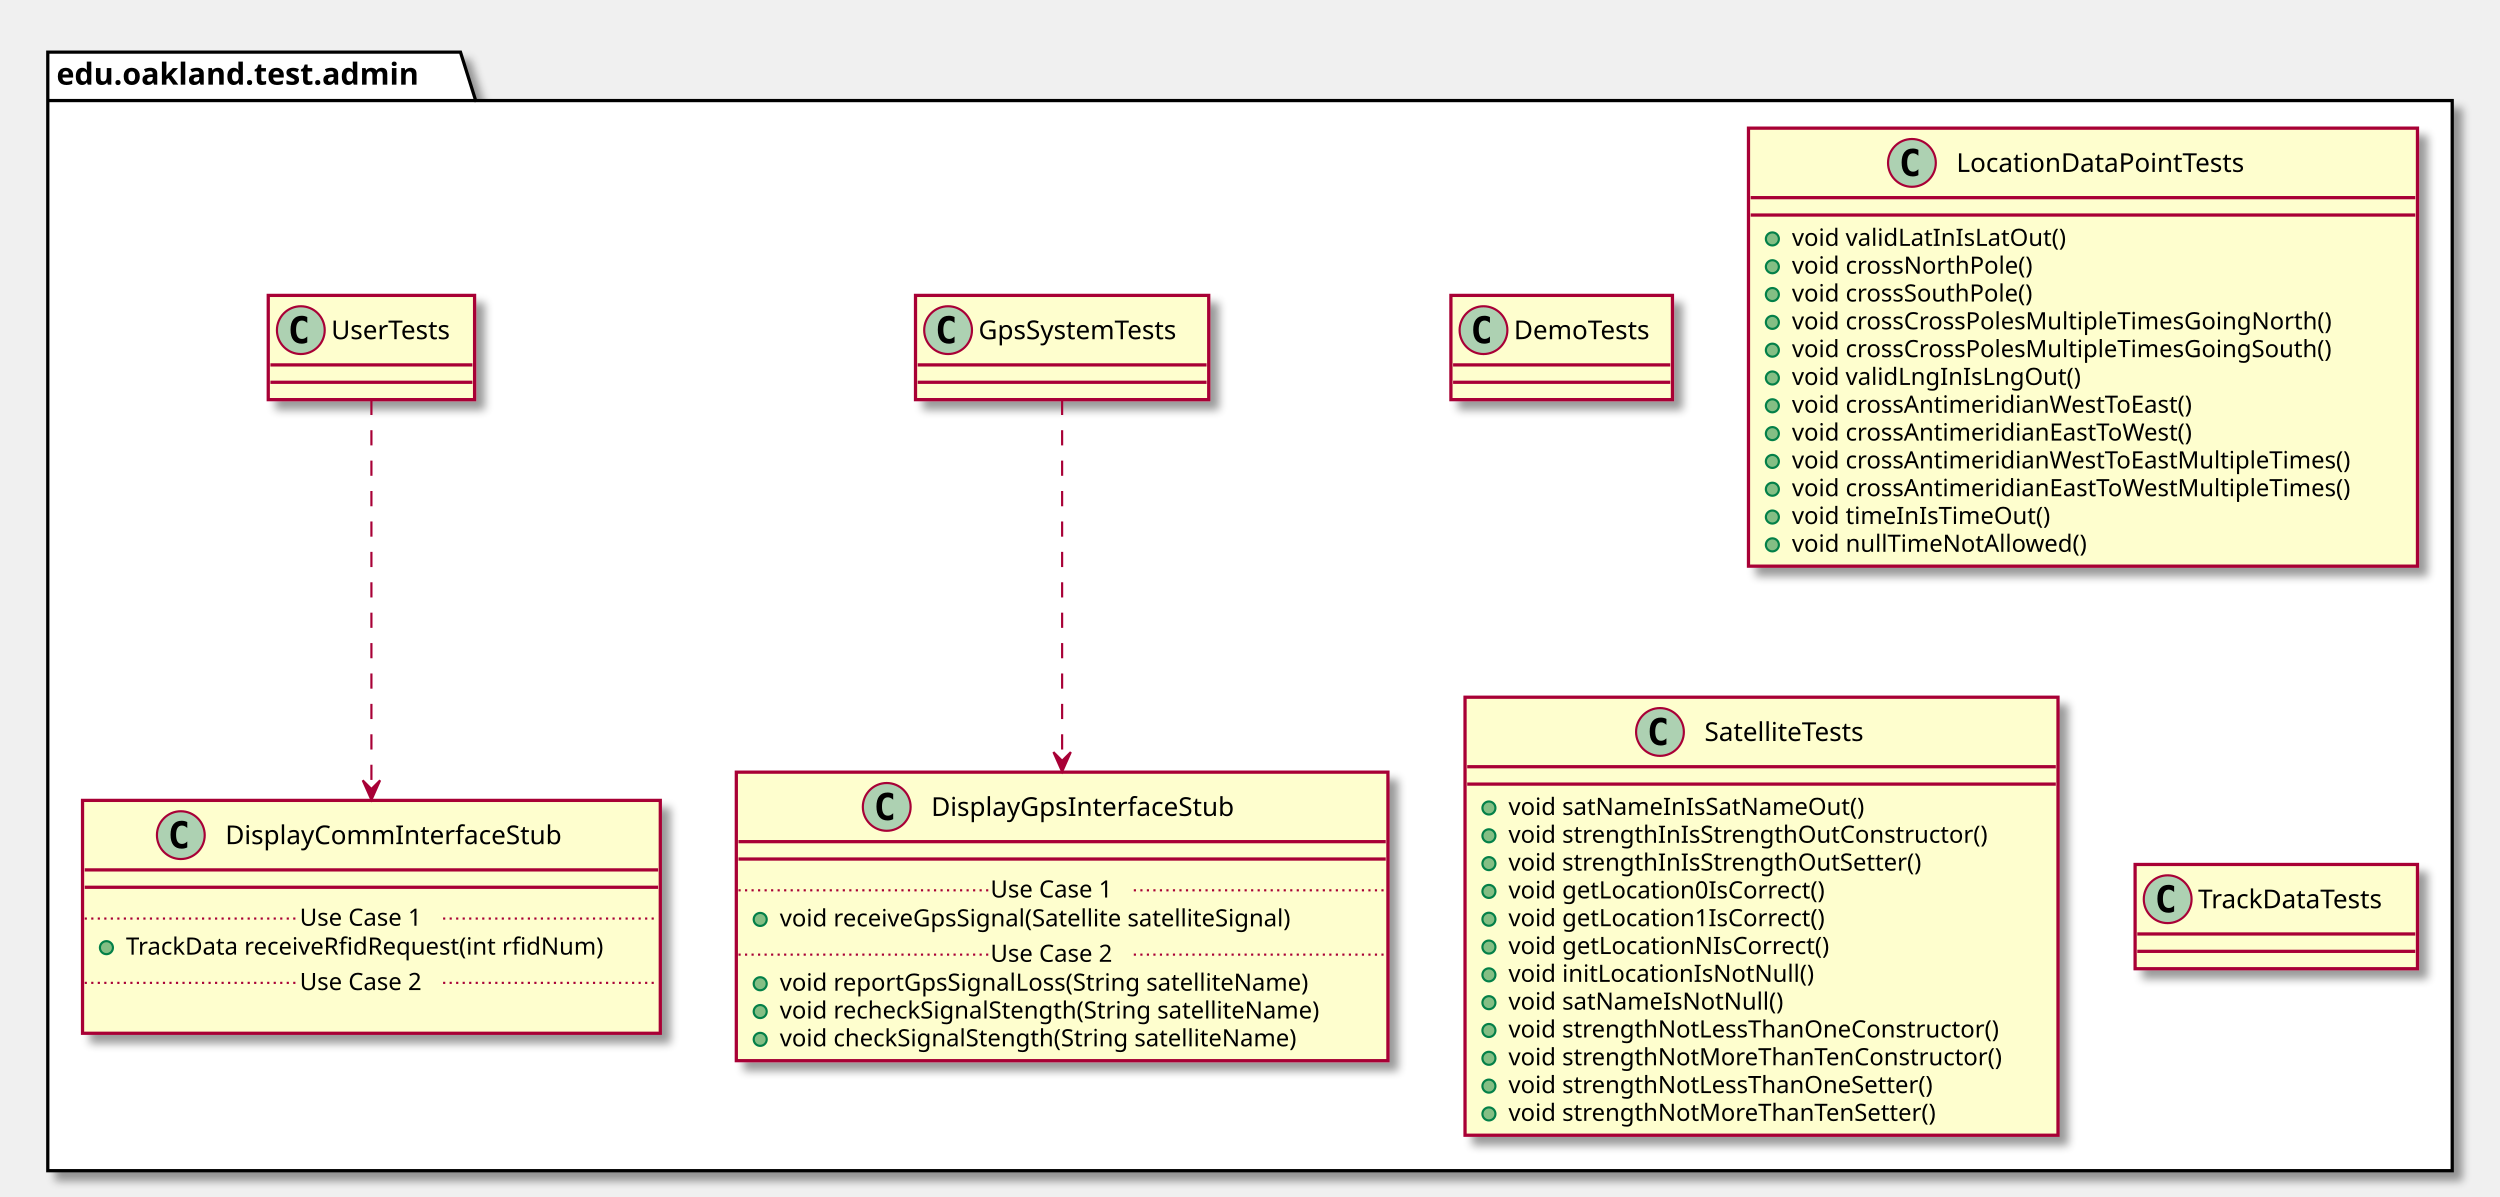
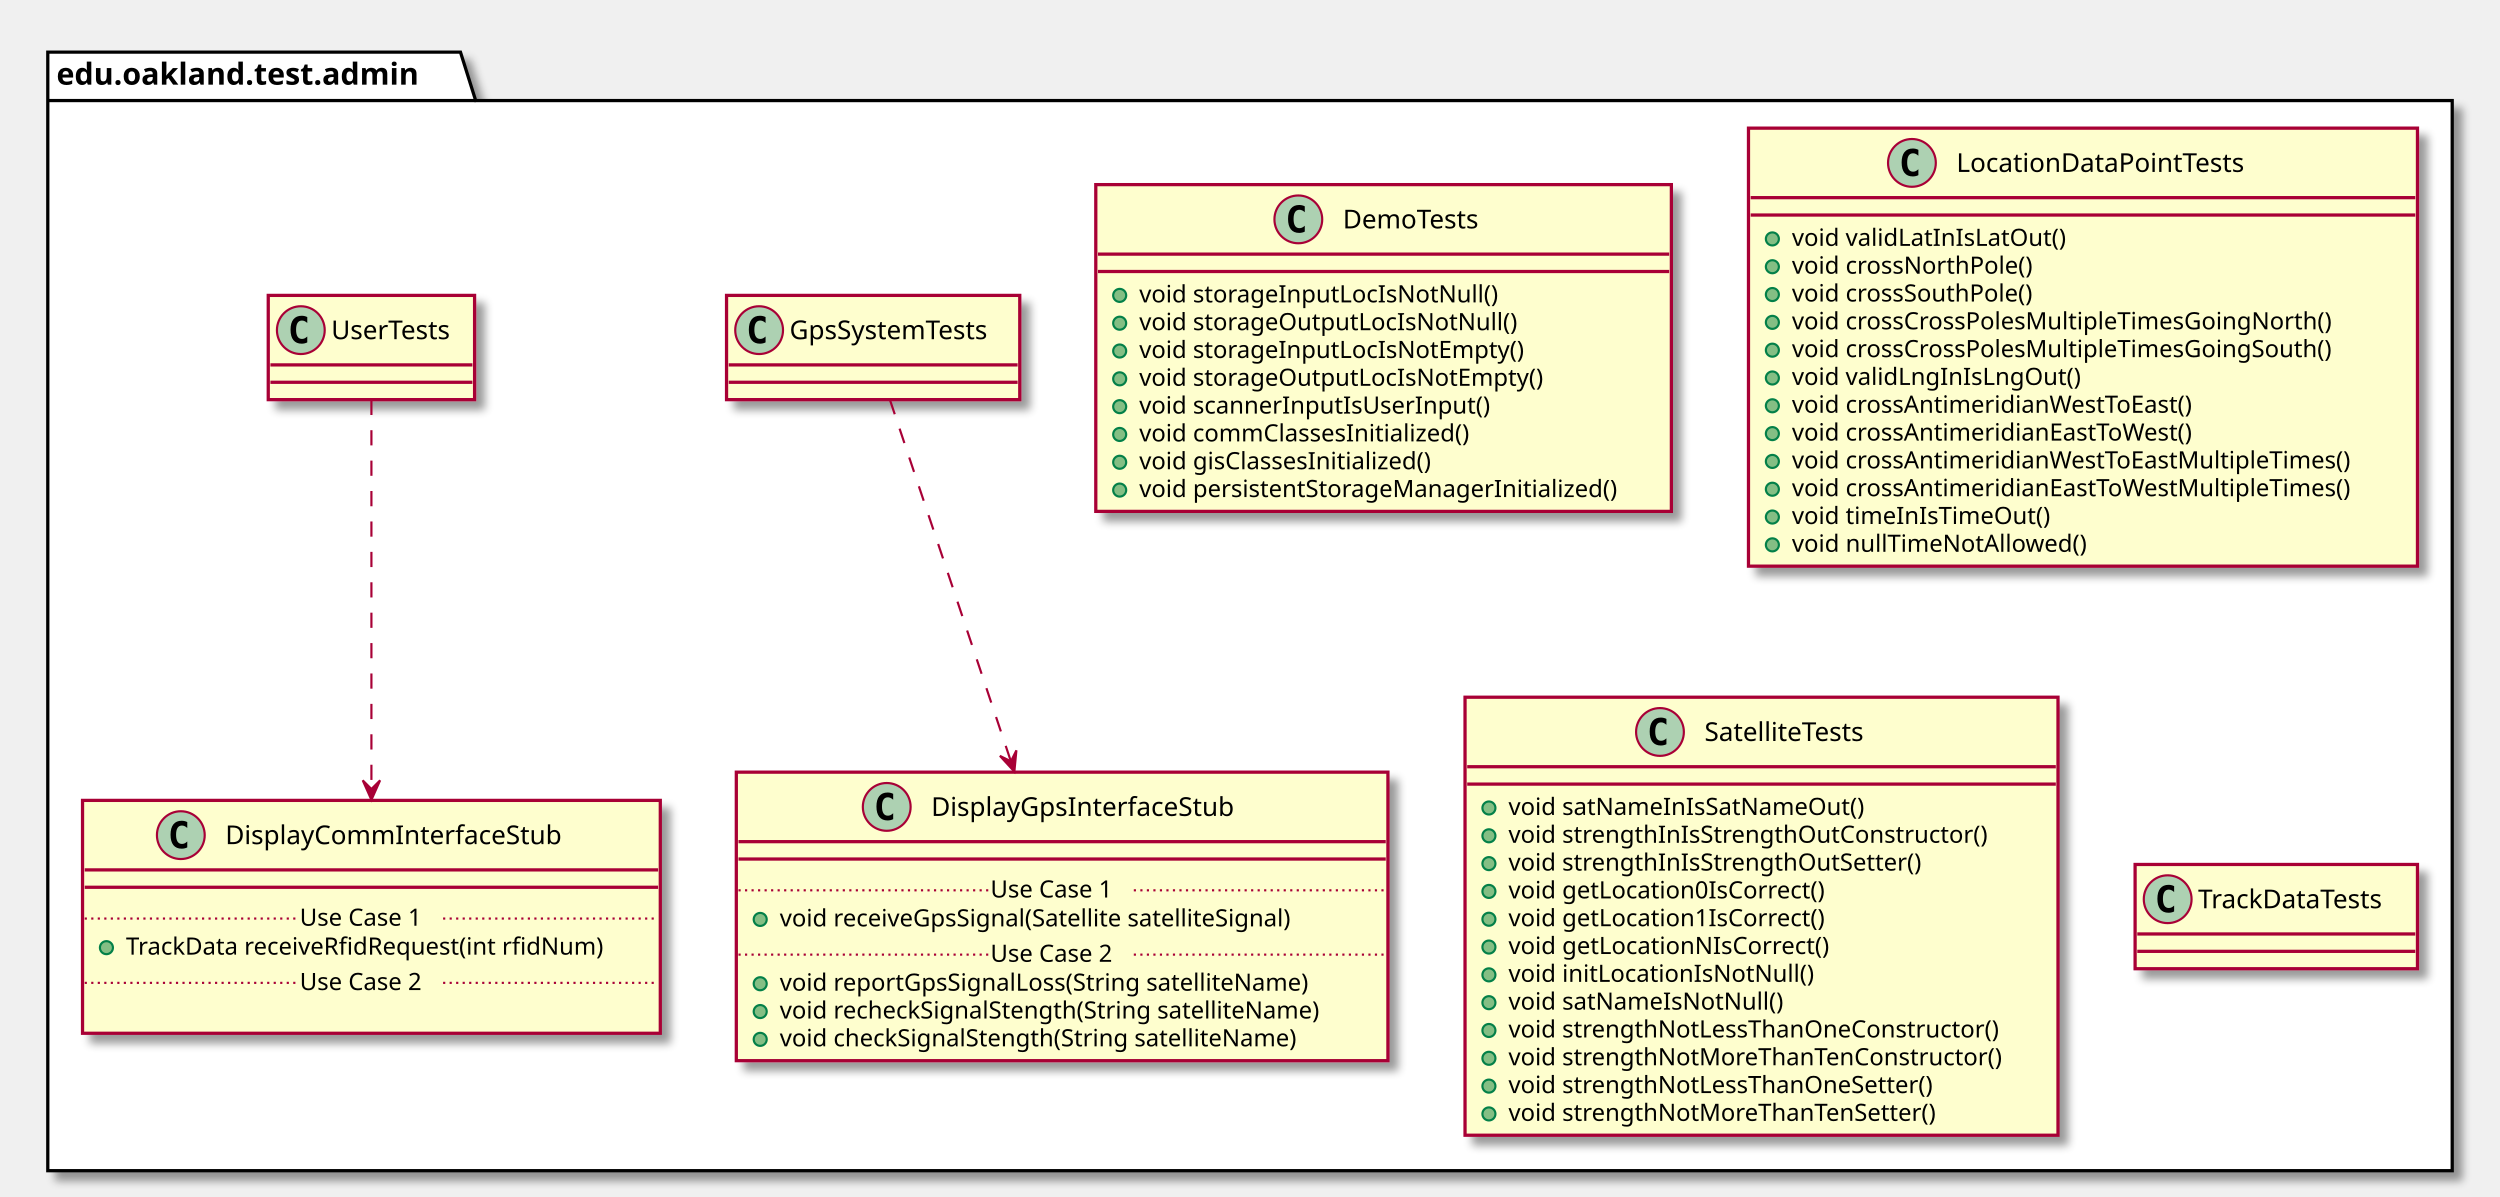
<svg xmlns="http://www.w3.org/2000/svg" contentScriptType="application/ecmascript" contentStyleType="text/css" height="551px" preserveAspectRatio="none" style="width:1151px;height:551px;" version="1.1" viewBox="0 0 1151 551" width="1151px" zoomAndPan="magnify">
  <defs>
-     <filter height="300%" id="f7cdi5uyocl69" width="300%" x="-1" y="-1">
+     <filter height="300%" id="fc34pk4ehwg17" width="300%" x="-1" y="-1">
      <feGaussianBlur result="blurOut" stdDeviation="2.0" />
      <feColorMatrix in="blurOut" result="blurOut2" type="matrix" values="0 0 0 0 0 0 0 0 0 0 0 0 0 0 0 0 0 0 .4 0" />
      <feOffset dx="4.0" dy="4.0" in="blurOut2" result="blurOut3" />
      <feBlend in="SourceGraphic" in2="blurOut3" mode="normal" />
    </filter>
  </defs>
  <g>
-     <polygon fill="#FFFFFF" filter="url(#f7cdi5uyocl69)" points="22,24,212,24,219,46.297,1129,46.297,1129,539,22,539,22,24" style="stroke: #000000; stroke-width: 1.5;" />
+     <polygon fill="#FFFFFF" filter="url(#fc34pk4ehwg17)" points="22,24,212,24,219,46.297,1129,46.297,1129,539,22,539,22,24" style="stroke: #000000; stroke-width: 1.5;" />
    <line style="stroke: #000000; stroke-width: 1.5;" x1="22" x2="219" y1="46.297" y2="46.297" />
    <text fill="#000000" font-family="sans-serif" font-size="14" font-weight="bold" lengthAdjust="spacingAndGlyphs" textLength="184" x="26" y="38.995">edu.oakland.test.admin</text>
-     <rect fill="#FEFECE" filter="url(#f7cdi5uyocl69)" height="48" id="DemoTests" style="stroke: #A80036; stroke-width: 1.5;" width="102" x="668" y="136" />
-     <ellipse cx="683" cy="152" fill="#ADD1B2" rx="11" ry="11" style="stroke: #A80036; stroke-width: 1.0;" />
-     <path d="M685.969,157.641 Q685.391,157.938 684.75,158.078 Q684.109,158.234 683.406,158.234 Q680.906,158.234 679.578,156.594 Q678.266,154.938 678.266,151.812 Q678.266,148.688 679.578,147.031 Q680.906,145.375 683.406,145.375 Q684.109,145.375 684.75,145.531 Q685.406,145.688 685.969,145.984 L685.969,148.703 Q685.344,148.125 684.75,147.859 Q684.156,147.578 683.531,147.578 Q682.188,147.578 681.5,148.656 Q680.812,149.719 680.812,151.812 Q680.812,153.906 681.5,154.984 Q682.188,156.047 683.531,156.047 Q684.156,156.047 684.75,155.781 Q685.344,155.5 685.969,154.922 L685.969,157.641 Z " />
-     <text fill="#000000" font-family="sans-serif" font-size="12" lengthAdjust="spacingAndGlyphs" textLength="70" x="697" y="156.154">DemoTests</text>
-     <line style="stroke: #A80036; stroke-width: 1.5;" x1="669" x2="769" y1="168" y2="168" />
-     <line style="stroke: #A80036; stroke-width: 1.5;" x1="669" x2="769" y1="176" y2="176" />
-     <rect fill="#FEFECE" filter="url(#f7cdi5uyocl69)" height="48" id="GpsSystemTests" style="stroke: #A80036; stroke-width: 1.5;" width="135" x="421.5" y="136" />
-     <ellipse cx="436.5" cy="152" fill="#ADD1B2" rx="11" ry="11" style="stroke: #A80036; stroke-width: 1.0;" />
-     <path d="M439.469,157.641 Q438.891,157.938 438.25,158.078 Q437.609,158.234 436.906,158.234 Q434.406,158.234 433.078,156.594 Q431.766,154.938 431.766,151.812 Q431.766,148.688 433.078,147.031 Q434.406,145.375 436.906,145.375 Q437.609,145.375 438.25,145.531 Q438.906,145.688 439.469,145.984 L439.469,148.703 Q438.844,148.125 438.25,147.859 Q437.656,147.578 437.031,147.578 Q435.688,147.578 435,148.656 Q434.312,149.719 434.312,151.812 Q434.312,153.906 435,154.984 Q435.688,156.047 437.031,156.047 Q437.656,156.047 438.25,155.781 Q438.844,155.5 439.469,154.922 L439.469,157.641 Z " />
-     <text fill="#000000" font-family="sans-serif" font-size="12" lengthAdjust="spacingAndGlyphs" textLength="103" x="450.5" y="156.154">GpsSystemTests</text>
-     <line style="stroke: #A80036; stroke-width: 1.5;" x1="422.5" x2="555.5" y1="168" y2="168" />
-     <line style="stroke: #A80036; stroke-width: 1.5;" x1="422.5" x2="555.5" y1="176" y2="176" />
-     <rect fill="#FEFECE" filter="url(#f7cdi5uyocl69)" height="132.828" id="DisplayGpsInterfaceStub" style="stroke: #A80036; stroke-width: 1.5;" width="300" x="339" y="355.5" />
+     <rect fill="#FEFECE" filter="url(#fc34pk4ehwg17)" height="150.438" id="DemoTests" style="stroke: #A80036; stroke-width: 1.5;" width="265" x="504.5" y="85" />
+     <ellipse cx="597.75" cy="101" fill="#ADD1B2" rx="11" ry="11" style="stroke: #A80036; stroke-width: 1.0;" />
+     <path d="M600.719,106.641 Q600.141,106.938 599.5,107.078 Q598.859,107.234 598.156,107.234 Q595.656,107.234 594.328,105.594 Q593.016,103.938 593.016,100.812 Q593.016,97.688 594.328,96.031 Q595.656,94.375 598.156,94.375 Q598.859,94.375 599.5,94.531 Q600.156,94.688 600.719,94.984 L600.719,97.703 Q600.094,97.125 599.5,96.859 Q598.906,96.578 598.281,96.578 Q596.938,96.578 596.25,97.656 Q595.562,98.719 595.562,100.812 Q595.562,102.906 596.25,103.984 Q596.938,105.047 598.281,105.047 Q598.906,105.047 599.5,104.781 Q600.094,104.5 600.719,103.922 L600.719,106.641 Z " />
+     <text fill="#000000" font-family="sans-serif" font-size="12" lengthAdjust="spacingAndGlyphs" textLength="70" x="618.25" y="105.154">DemoTests</text>
+     <line style="stroke: #A80036; stroke-width: 1.5;" x1="505.5" x2="768.5" y1="117" y2="117" />
+     <line style="stroke: #A80036; stroke-width: 1.5;" x1="505.5" x2="768.5" y1="125" y2="125" />
+     <ellipse cx="515.5" cy="136" fill="#84BE84" rx="3" ry="3" style="stroke: #038048; stroke-width: 1.0;" />
+     <text fill="#000000" font-family="sans-serif" font-size="11" lengthAdjust="spacingAndGlyphs" textLength="176" x="524.5" y="139.21">void storageInputLocIsNotNull()</text>
+     <ellipse cx="515.5" cy="148.805" fill="#84BE84" rx="3" ry="3" style="stroke: #038048; stroke-width: 1.0;" />
+     <text fill="#000000" font-family="sans-serif" font-size="11" lengthAdjust="spacingAndGlyphs" textLength="186" x="524.5" y="152.015">void storageOutputLocIsNotNull()</text>
+     <ellipse cx="515.5" cy="161.609" fill="#84BE84" rx="3" ry="3" style="stroke: #038048; stroke-width: 1.0;" />
+     <text fill="#000000" font-family="sans-serif" font-size="11" lengthAdjust="spacingAndGlyphs" textLength="190" x="524.5" y="164.82">void storageInputLocIsNotEmpty()</text>
+     <ellipse cx="515.5" cy="174.414" fill="#84BE84" rx="3" ry="3" style="stroke: #038048; stroke-width: 1.0;" />
+     <text fill="#000000" font-family="sans-serif" font-size="11" lengthAdjust="spacingAndGlyphs" textLength="200" x="524.5" y="177.625">void storageOutputLocIsNotEmpty()</text>
+     <ellipse cx="515.5" cy="187.219" fill="#84BE84" rx="3" ry="3" style="stroke: #038048; stroke-width: 1.0;" />
+     <text fill="#000000" font-family="sans-serif" font-size="11" lengthAdjust="spacingAndGlyphs" textLength="174" x="524.5" y="190.429">void scannerInputIsUserInput()</text>
+     <ellipse cx="515.5" cy="200.023" fill="#84BE84" rx="3" ry="3" style="stroke: #038048; stroke-width: 1.0;" />
+     <text fill="#000000" font-family="sans-serif" font-size="11" lengthAdjust="spacingAndGlyphs" textLength="168" x="524.5" y="203.234">void commClassesInitialized()</text>
+     <ellipse cx="515.5" cy="212.828" fill="#84BE84" rx="3" ry="3" style="stroke: #038048; stroke-width: 1.0;" />
+     <text fill="#000000" font-family="sans-serif" font-size="11" lengthAdjust="spacingAndGlyphs" textLength="150" x="524.5" y="216.039">void gisClassesInitialized()</text>
+     <ellipse cx="515.5" cy="225.633" fill="#84BE84" rx="3" ry="3" style="stroke: #038048; stroke-width: 1.0;" />
+     <text fill="#000000" font-family="sans-serif" font-size="11" lengthAdjust="spacingAndGlyphs" textLength="239" x="524.5" y="228.843">void persistentStorageManagerInitialized()</text>
+     <rect fill="#FEFECE" filter="url(#fc34pk4ehwg17)" height="48" id="GpsSystemTests" style="stroke: #A80036; stroke-width: 1.5;" width="135" x="334.5" y="136" />
+     <ellipse cx="349.5" cy="152" fill="#ADD1B2" rx="11" ry="11" style="stroke: #A80036; stroke-width: 1.0;" />
+     <path d="M352.469,157.641 Q351.891,157.938 351.25,158.078 Q350.609,158.234 349.906,158.234 Q347.406,158.234 346.078,156.594 Q344.766,154.938 344.766,151.812 Q344.766,148.688 346.078,147.031 Q347.406,145.375 349.906,145.375 Q350.609,145.375 351.25,145.531 Q351.906,145.688 352.469,145.984 L352.469,148.703 Q351.844,148.125 351.25,147.859 Q350.656,147.578 350.031,147.578 Q348.688,147.578 348,148.656 Q347.312,149.719 347.312,151.812 Q347.312,153.906 348,154.984 Q348.688,156.047 350.031,156.047 Q350.656,156.047 351.25,155.781 Q351.844,155.5 352.469,154.922 L352.469,157.641 Z " />
+     <text fill="#000000" font-family="sans-serif" font-size="12" lengthAdjust="spacingAndGlyphs" textLength="103" x="363.5" y="156.154">GpsSystemTests</text>
+     <line style="stroke: #A80036; stroke-width: 1.5;" x1="335.5" x2="468.5" y1="168" y2="168" />
+     <line style="stroke: #A80036; stroke-width: 1.5;" x1="335.5" x2="468.5" y1="176" y2="176" />
+     <rect fill="#FEFECE" filter="url(#fc34pk4ehwg17)" height="132.828" id="DisplayGpsInterfaceStub" style="stroke: #A80036; stroke-width: 1.5;" width="300" x="339" y="355.5" />
    <ellipse cx="408.25" cy="371.5" fill="#ADD1B2" rx="11" ry="11" style="stroke: #A80036; stroke-width: 1.0;" />
    <path d="M411.219,377.141 Q410.641,377.438 410,377.578 Q409.359,377.734 408.656,377.734 Q406.156,377.734 404.828,376.094 Q403.516,374.438 403.516,371.312 Q403.516,368.188 404.828,366.531 Q406.156,364.875 408.656,364.875 Q409.359,364.875 410,365.031 Q410.656,365.188 411.219,365.484 L411.219,368.203 Q410.594,367.625 410,367.359 Q409.406,367.078 408.781,367.078 Q407.438,367.078 406.75,368.156 Q406.062,369.219 406.062,371.312 Q406.062,373.406 406.75,374.484 Q407.438,375.547 408.781,375.547 Q409.406,375.547 410,375.281 Q410.594,375 411.219,374.422 L411.219,377.141 Z " />
    <text fill="#000000" font-family="sans-serif" font-size="12" lengthAdjust="spacingAndGlyphs" textLength="153" x="428.75" y="375.654">DisplayGpsInterfaceStub</text>
    <line style="stroke: #A80036; stroke-width: 1.5;" x1="340" x2="638" y1="387.5" y2="387.5" />
    <line style="stroke: #A80036; stroke-width: 1.5;" x1="340" x2="638" y1="395.5" y2="395.5" />
    <ellipse cx="350" cy="423.305" fill="#84BE84" rx="3" ry="3" style="stroke: #038048; stroke-width: 1.0;" />
    <text fill="#000000" font-family="sans-serif" font-size="11" lengthAdjust="spacingAndGlyphs" textLength="264" x="359" y="426.515">void receiveGpsSignal(Satellite satelliteSignal)</text>
    <line style="stroke: #A80036; stroke-width: 1.0; stroke-dasharray: 1.0,2.0;" x1="340" x2="456" y1="409.902" y2="409.902" />
    <text fill="#000000" font-family="sans-serif" font-size="11" lengthAdjust="spacingAndGlyphs" textLength="66" x="456" y="413.21">Use Case 1</text>
    <line style="stroke: #A80036; stroke-width: 1.0; stroke-dasharray: 1.0,2.0;" x1="522" x2="638" y1="409.902" y2="409.902" />
    <ellipse cx="350" cy="452.914" fill="#84BE84" rx="3" ry="3" style="stroke: #038048; stroke-width: 1.0;" />
    <text fill="#000000" font-family="sans-serif" font-size="11" lengthAdjust="spacingAndGlyphs" textLength="271" x="359" y="456.125">void reportGpsSignalLoss(String satelliteName)</text>
    <ellipse cx="350" cy="465.719" fill="#84BE84" rx="3" ry="3" style="stroke: #038048; stroke-width: 1.0;" />
    <text fill="#000000" font-family="sans-serif" font-size="11" lengthAdjust="spacingAndGlyphs" textLength="274" x="359" y="468.929">void recheckSignalStength(String satelliteName)</text>
    <ellipse cx="350" cy="478.523" fill="#84BE84" rx="3" ry="3" style="stroke: #038048; stroke-width: 1.0;" />
    <text fill="#000000" font-family="sans-serif" font-size="11" lengthAdjust="spacingAndGlyphs" textLength="262" x="359" y="481.734">void checkSignalStength(String satelliteName)</text>
    <line style="stroke: #A80036; stroke-width: 1.0; stroke-dasharray: 1.0,2.0;" x1="340" x2="456" y1="439.512" y2="439.512" />
    <text fill="#000000" font-family="sans-serif" font-size="11" lengthAdjust="spacingAndGlyphs" textLength="66" x="456" y="442.82">Use Case 2</text>
    <line style="stroke: #A80036; stroke-width: 1.0; stroke-dasharray: 1.0,2.0;" x1="522" x2="638" y1="439.512" y2="439.512" />
-     <rect fill="#FEFECE" filter="url(#f7cdi5uyocl69)" height="48" id="UserTests" style="stroke: #A80036; stroke-width: 1.5;" width="95" x="123.5" y="136" />
+     <rect fill="#FEFECE" filter="url(#fc34pk4ehwg17)" height="48" id="UserTests" style="stroke: #A80036; stroke-width: 1.5;" width="95" x="123.5" y="136" />
    <ellipse cx="138.5" cy="152" fill="#ADD1B2" rx="11" ry="11" style="stroke: #A80036; stroke-width: 1.0;" />
    <path d="M141.469,157.641 Q140.891,157.938 140.25,158.078 Q139.609,158.234 138.906,158.234 Q136.406,158.234 135.078,156.594 Q133.766,154.938 133.766,151.812 Q133.766,148.688 135.078,147.031 Q136.406,145.375 138.906,145.375 Q139.609,145.375 140.25,145.531 Q140.906,145.688 141.469,145.984 L141.469,148.703 Q140.844,148.125 140.25,147.859 Q139.656,147.578 139.031,147.578 Q137.688,147.578 137,148.656 Q136.312,149.719 136.312,151.812 Q136.312,153.906 137,154.984 Q137.688,156.047 139.031,156.047 Q139.656,156.047 140.25,155.781 Q140.844,155.5 141.469,154.922 L141.469,157.641 Z " />
    <text fill="#000000" font-family="sans-serif" font-size="12" lengthAdjust="spacingAndGlyphs" textLength="63" x="152.5" y="156.154">UserTests</text>
    <line style="stroke: #A80036; stroke-width: 1.5;" x1="124.5" x2="217.5" y1="168" y2="168" />
    <line style="stroke: #A80036; stroke-width: 1.5;" x1="124.5" x2="217.5" y1="176" y2="176" />
-     <rect fill="#FEFECE" filter="url(#f7cdi5uyocl69)" height="107.219" id="DisplayCommInterfaceStub" style="stroke: #A80036; stroke-width: 1.5;" width="266" x="38" y="368.5" />
+     <rect fill="#FEFECE" filter="url(#fc34pk4ehwg17)" height="107.219" id="DisplayCommInterfaceStub" style="stroke: #A80036; stroke-width: 1.5;" width="266" x="38" y="368.5" />
    <ellipse cx="83.25" cy="384.5" fill="#ADD1B2" rx="11" ry="11" style="stroke: #A80036; stroke-width: 1.0;" />
    <path d="M86.219,390.141 Q85.641,390.438 85,390.578 Q84.359,390.734 83.656,390.734 Q81.156,390.734 79.828,389.094 Q78.516,387.438 78.516,384.312 Q78.516,381.188 79.828,379.531 Q81.156,377.875 83.656,377.875 Q84.359,377.875 85,378.031 Q85.656,378.188 86.219,378.484 L86.219,381.203 Q85.594,380.625 85,380.359 Q84.406,380.078 83.781,380.078 Q82.438,380.078 81.75,381.156 Q81.062,382.219 81.062,384.312 Q81.062,386.406 81.75,387.484 Q82.438,388.547 83.781,388.547 Q84.406,388.547 85,388.281 Q85.594,388 86.219,387.422 L86.219,390.141 Z " />
    <text fill="#000000" font-family="sans-serif" font-size="12" lengthAdjust="spacingAndGlyphs" textLength="167" x="103.75" y="388.654">DisplayCommInterfaceStub</text>
    <line style="stroke: #A80036; stroke-width: 1.5;" x1="39" x2="303" y1="400.5" y2="400.5" />
    <line style="stroke: #A80036; stroke-width: 1.5;" x1="39" x2="303" y1="408.5" y2="408.5" />
    <ellipse cx="49" cy="436.305" fill="#84BE84" rx="3" ry="3" style="stroke: #038048; stroke-width: 1.0;" />
    <text fill="#000000" font-family="sans-serif" font-size="11" lengthAdjust="spacingAndGlyphs" textLength="240" x="58" y="439.515">TrackData receiveRfidRequest(int rfidNum)</text>
    <line style="stroke: #A80036; stroke-width: 1.0; stroke-dasharray: 1.0,2.0;" x1="39" x2="138" y1="422.902" y2="422.902" />
    <text fill="#000000" font-family="sans-serif" font-size="11" lengthAdjust="spacingAndGlyphs" textLength="66" x="138" y="426.21">Use Case 1</text>
    <line style="stroke: #A80036; stroke-width: 1.0; stroke-dasharray: 1.0,2.0;" x1="204" x2="303" y1="422.902" y2="422.902" />
    <text fill="#000000" font-family="sans-serif" font-size="11" lengthAdjust="spacingAndGlyphs" textLength="0" x="48" y="469.125" />
    <line style="stroke: #A80036; stroke-width: 1.0; stroke-dasharray: 1.0,2.0;" x1="39" x2="138" y1="452.512" y2="452.512" />
    <text fill="#000000" font-family="sans-serif" font-size="11" lengthAdjust="spacingAndGlyphs" textLength="66" x="138" y="455.82">Use Case 2</text>
    <line style="stroke: #A80036; stroke-width: 1.0; stroke-dasharray: 1.0,2.0;" x1="204" x2="303" y1="452.512" y2="452.512" />
-     <rect fill="#FEFECE" filter="url(#f7cdi5uyocl69)" height="201.656" id="LocationDataPointTests" style="stroke: #A80036; stroke-width: 1.5;" width="308" x="805" y="59" />
+     <rect fill="#FEFECE" filter="url(#fc34pk4ehwg17)" height="201.656" id="LocationDataPointTests" style="stroke: #A80036; stroke-width: 1.5;" width="308" x="805" y="59" />
    <ellipse cx="880.25" cy="75" fill="#ADD1B2" rx="11" ry="11" style="stroke: #A80036; stroke-width: 1.0;" />
    <path d="M883.219,80.641 Q882.641,80.938 882,81.078 Q881.359,81.234 880.656,81.234 Q878.156,81.234 876.828,79.594 Q875.516,77.938 875.516,74.812 Q875.516,71.688 876.828,70.031 Q878.156,68.375 880.656,68.375 Q881.359,68.375 882,68.531 Q882.656,68.688 883.219,68.984 L883.219,71.703 Q882.594,71.125 882,70.859 Q881.406,70.578 880.781,70.578 Q879.438,70.578 878.75,71.656 Q878.062,72.719 878.062,74.812 Q878.062,76.906 878.75,77.984 Q879.438,79.047 880.781,79.047 Q881.406,79.047 882,78.781 Q882.594,78.5 883.219,77.922 L883.219,80.641 Z " />
    <text fill="#000000" font-family="sans-serif" font-size="12" lengthAdjust="spacingAndGlyphs" textLength="149" x="900.75" y="79.154">LocationDataPointTests</text>
    <line style="stroke: #A80036; stroke-width: 1.5;" x1="806" x2="1112" y1="91" y2="91" />
    <line style="stroke: #A80036; stroke-width: 1.5;" x1="806" x2="1112" y1="99" y2="99" />
    <ellipse cx="816" cy="110" fill="#84BE84" rx="3" ry="3" style="stroke: #038048; stroke-width: 1.0;" />
    <text fill="#000000" font-family="sans-serif" font-size="11" lengthAdjust="spacingAndGlyphs" textLength="135" x="825" y="113.21">void validLatInIsLatOut()</text>
    <ellipse cx="816" cy="122.805" fill="#84BE84" rx="3" ry="3" style="stroke: #038048; stroke-width: 1.0;" />
    <text fill="#000000" font-family="sans-serif" font-size="11" lengthAdjust="spacingAndGlyphs" textLength="122" x="825" y="126.015">void crossNorthPole()</text>
    <ellipse cx="816" cy="135.609" fill="#84BE84" rx="3" ry="3" style="stroke: #038048; stroke-width: 1.0;" />
    <text fill="#000000" font-family="sans-serif" font-size="11" lengthAdjust="spacingAndGlyphs" textLength="124" x="825" y="138.82">void crossSouthPole()</text>
    <ellipse cx="816" cy="148.414" fill="#84BE84" rx="3" ry="3" style="stroke: #038048; stroke-width: 1.0;" />
    <text fill="#000000" font-family="sans-serif" font-size="11" lengthAdjust="spacingAndGlyphs" textLength="274" x="825" y="151.625">void crossCrossPolesMultipleTimesGoingNorth()</text>
    <ellipse cx="816" cy="161.219" fill="#84BE84" rx="3" ry="3" style="stroke: #038048; stroke-width: 1.0;" />
    <text fill="#000000" font-family="sans-serif" font-size="11" lengthAdjust="spacingAndGlyphs" textLength="276" x="825" y="164.429">void crossCrossPolesMultipleTimesGoingSouth()</text>
    <ellipse cx="816" cy="174.023" fill="#84BE84" rx="3" ry="3" style="stroke: #038048; stroke-width: 1.0;" />
    <text fill="#000000" font-family="sans-serif" font-size="11" lengthAdjust="spacingAndGlyphs" textLength="141" x="825" y="177.234">void validLngInIsLngOut()</text>
    <ellipse cx="816" cy="186.828" fill="#84BE84" rx="3" ry="3" style="stroke: #038048; stroke-width: 1.0;" />
    <text fill="#000000" font-family="sans-serif" font-size="11" lengthAdjust="spacingAndGlyphs" textLength="204" x="825" y="190.039">void crossAntimeridianWestToEast()</text>
    <ellipse cx="816" cy="199.633" fill="#84BE84" rx="3" ry="3" style="stroke: #038048; stroke-width: 1.0;" />
    <text fill="#000000" font-family="sans-serif" font-size="11" lengthAdjust="spacingAndGlyphs" textLength="204" x="825" y="202.843">void crossAntimeridianEastToWest()</text>
    <ellipse cx="816" cy="212.438" fill="#84BE84" rx="3" ry="3" style="stroke: #038048; stroke-width: 1.0;" />
    <text fill="#000000" font-family="sans-serif" font-size="11" lengthAdjust="spacingAndGlyphs" textLength="282" x="825" y="215.648">void crossAntimeridianWestToEastMultipleTimes()</text>
    <ellipse cx="816" cy="225.242" fill="#84BE84" rx="3" ry="3" style="stroke: #038048; stroke-width: 1.0;" />
    <text fill="#000000" font-family="sans-serif" font-size="11" lengthAdjust="spacingAndGlyphs" textLength="282" x="825" y="228.453">void crossAntimeridianEastToWestMultipleTimes()</text>
    <ellipse cx="816" cy="238.047" fill="#84BE84" rx="3" ry="3" style="stroke: #038048; stroke-width: 1.0;" />
    <text fill="#000000" font-family="sans-serif" font-size="11" lengthAdjust="spacingAndGlyphs" textLength="128" x="825" y="241.257">void timeInIsTimeOut()</text>
    <ellipse cx="816" cy="250.852" fill="#84BE84" rx="3" ry="3" style="stroke: #038048; stroke-width: 1.0;" />
    <text fill="#000000" font-family="sans-serif" font-size="11" lengthAdjust="spacingAndGlyphs" textLength="145" x="825" y="254.062">void nullTimeNotAllowed()</text>
-     <rect fill="#FEFECE" filter="url(#f7cdi5uyocl69)" height="201.656" id="SatelliteTests" style="stroke: #A80036; stroke-width: 1.5;" width="273" x="674.5" y="321" />
+     <rect fill="#FEFECE" filter="url(#fc34pk4ehwg17)" height="201.656" id="SatelliteTests" style="stroke: #A80036; stroke-width: 1.5;" width="273" x="674.5" y="321" />
    <ellipse cx="764.25" cy="337" fill="#ADD1B2" rx="11" ry="11" style="stroke: #A80036; stroke-width: 1.0;" />
    <path d="M767.219,342.641 Q766.641,342.938 766,343.078 Q765.359,343.234 764.656,343.234 Q762.156,343.234 760.828,341.594 Q759.516,339.938 759.516,336.812 Q759.516,333.688 760.828,332.031 Q762.156,330.375 764.656,330.375 Q765.359,330.375 766,330.531 Q766.656,330.688 767.219,330.984 L767.219,333.703 Q766.594,333.125 766,332.859 Q765.406,332.578 764.781,332.578 Q763.438,332.578 762.75,333.656 Q762.062,334.719 762.062,336.812 Q762.062,338.906 762.75,339.984 Q763.438,341.047 764.781,341.047 Q765.406,341.047 766,340.781 Q766.594,340.5 767.219,339.922 L767.219,342.641 Z " />
    <text fill="#000000" font-family="sans-serif" font-size="12" lengthAdjust="spacingAndGlyphs" textLength="85" x="784.75" y="341.154">SatelliteTests</text>
    <line style="stroke: #A80036; stroke-width: 1.5;" x1="675.5" x2="946.5" y1="353" y2="353" />
    <line style="stroke: #A80036; stroke-width: 1.5;" x1="675.5" x2="946.5" y1="361" y2="361" />
    <ellipse cx="685.5" cy="372" fill="#84BE84" rx="3" ry="3" style="stroke: #038048; stroke-width: 1.0;" />
    <text fill="#000000" font-family="sans-serif" font-size="11" lengthAdjust="spacingAndGlyphs" textLength="178" x="694.5" y="375.21">void satNameInIsSatNameOut()</text>
    <ellipse cx="685.5" cy="384.805" fill="#84BE84" rx="3" ry="3" style="stroke: #038048; stroke-width: 1.0;" />
    <text fill="#000000" font-family="sans-serif" font-size="11" lengthAdjust="spacingAndGlyphs" textLength="239" x="694.5" y="388.015">void strengthInIsStrengthOutConstructor()</text>
    <ellipse cx="685.5" cy="397.609" fill="#84BE84" rx="3" ry="3" style="stroke: #038048; stroke-width: 1.0;" />
    <text fill="#000000" font-family="sans-serif" font-size="11" lengthAdjust="spacingAndGlyphs" textLength="207" x="694.5" y="400.82">void strengthInIsStrengthOutSetter()</text>
    <ellipse cx="685.5" cy="410.414" fill="#84BE84" rx="3" ry="3" style="stroke: #038048; stroke-width: 1.0;" />
    <text fill="#000000" font-family="sans-serif" font-size="11" lengthAdjust="spacingAndGlyphs" textLength="159" x="694.5" y="413.625">void getLocation0IsCorrect()</text>
    <ellipse cx="685.5" cy="423.219" fill="#84BE84" rx="3" ry="3" style="stroke: #038048; stroke-width: 1.0;" />
    <text fill="#000000" font-family="sans-serif" font-size="11" lengthAdjust="spacingAndGlyphs" textLength="159" x="694.5" y="426.429">void getLocation1IsCorrect()</text>
    <ellipse cx="685.5" cy="436.023" fill="#84BE84" rx="3" ry="3" style="stroke: #038048; stroke-width: 1.0;" />
    <text fill="#000000" font-family="sans-serif" font-size="11" lengthAdjust="spacingAndGlyphs" textLength="160" x="694.5" y="439.234">void getLocationNIsCorrect()</text>
    <ellipse cx="685.5" cy="448.828" fill="#84BE84" rx="3" ry="3" style="stroke: #038048; stroke-width: 1.0;" />
    <text fill="#000000" font-family="sans-serif" font-size="11" lengthAdjust="spacingAndGlyphs" textLength="149" x="694.5" y="452.039">void initLocationIsNotNull()</text>
    <ellipse cx="685.5" cy="461.633" fill="#84BE84" rx="3" ry="3" style="stroke: #038048; stroke-width: 1.0;" />
    <text fill="#000000" font-family="sans-serif" font-size="11" lengthAdjust="spacingAndGlyphs" textLength="136" x="694.5" y="464.843">void satNameIsNotNull()</text>
    <ellipse cx="685.5" cy="474.438" fill="#84BE84" rx="3" ry="3" style="stroke: #038048; stroke-width: 1.0;" />
    <text fill="#000000" font-family="sans-serif" font-size="11" lengthAdjust="spacingAndGlyphs" textLength="247" x="694.5" y="477.648">void strengthNotLessThanOneConstructor()</text>
    <ellipse cx="685.5" cy="487.242" fill="#84BE84" rx="3" ry="3" style="stroke: #038048; stroke-width: 1.0;" />
    <text fill="#000000" font-family="sans-serif" font-size="11" lengthAdjust="spacingAndGlyphs" textLength="246" x="694.5" y="490.453">void strengthNotMoreThanTenConstructor()</text>
    <ellipse cx="685.5" cy="500.047" fill="#84BE84" rx="3" ry="3" style="stroke: #038048; stroke-width: 1.0;" />
    <text fill="#000000" font-family="sans-serif" font-size="11" lengthAdjust="spacingAndGlyphs" textLength="215" x="694.5" y="503.257">void strengthNotLessThanOneSetter()</text>
    <ellipse cx="685.5" cy="512.852" fill="#84BE84" rx="3" ry="3" style="stroke: #038048; stroke-width: 1.0;" />
    <text fill="#000000" font-family="sans-serif" font-size="11" lengthAdjust="spacingAndGlyphs" textLength="214" x="694.5" y="516.062">void strengthNotMoreThanTenSetter()</text>
-     <rect fill="#FEFECE" filter="url(#f7cdi5uyocl69)" height="48" id="TrackDataTests" style="stroke: #A80036; stroke-width: 1.5;" width="130" x="983" y="398" />
+     <rect fill="#FEFECE" filter="url(#fc34pk4ehwg17)" height="48" id="TrackDataTests" style="stroke: #A80036; stroke-width: 1.5;" width="130" x="983" y="398" />
    <ellipse cx="998" cy="414" fill="#ADD1B2" rx="11" ry="11" style="stroke: #A80036; stroke-width: 1.0;" />
    <path d="M1000.969,419.641 Q1000.391,419.938 999.75,420.078 Q999.109,420.234 998.406,420.234 Q995.906,420.234 994.578,418.594 Q993.266,416.938 993.266,413.812 Q993.266,410.688 994.578,409.031 Q995.906,407.375 998.406,407.375 Q999.109,407.375 999.75,407.531 Q1000.406,407.688 1000.969,407.984 L1000.969,410.703 Q1000.344,410.125 999.75,409.859 Q999.156,409.578 998.531,409.578 Q997.188,409.578 996.5,410.656 Q995.812,411.719 995.812,413.812 Q995.812,415.906 996.5,416.984 Q997.188,418.047 998.531,418.047 Q999.156,418.047 999.75,417.781 Q1000.344,417.5 1000.969,416.922 L1000.969,419.641 Z " />
    <text fill="#000000" font-family="sans-serif" font-size="12" lengthAdjust="spacingAndGlyphs" textLength="98" x="1012" y="418.154">TrackDataTests</text>
    <line style="stroke: #A80036; stroke-width: 1.5;" x1="984" x2="1112" y1="430" y2="430" />
    <line style="stroke: #A80036; stroke-width: 1.5;" x1="984" x2="1112" y1="438" y2="438" />
-     <path d="M489,184.07 C489,220.91 489,294.52 489,349.96 " fill="none" id="GpsSystemTests-&gt;DisplayGpsInterfaceStub" style="stroke: #A80036; stroke-width: 1.0; stroke-dasharray: 7.0,7.0;" />
-     <polygon fill="#A80036" points="489,355.27,493,346.27,489,350.27,485,346.27,489,355.27" style="stroke: #A80036; stroke-width: 1.0;" />
+     <path d="M409.72,184.07 C422.07,220.99 446.78,294.81 465.34,350.3 " fill="none" id="GpsSystemTests-&gt;DisplayGpsInterfaceStub" style="stroke: #A80036; stroke-width: 1.0; stroke-dasharray: 7.0,7.0;" />
+     <polygon fill="#A80036" points="467.01,355.27,467.95,345.466,465.425,350.528,460.363,348.003,467.01,355.27" style="stroke: #A80036; stroke-width: 1.0;" />
    <path d="M171,184.07 C171,223.94 171,306.87 171,363.24 " fill="none" id="UserTests-&gt;DisplayCommInterfaceStub" style="stroke: #A80036; stroke-width: 1.0; stroke-dasharray: 7.0,7.0;" />
    <polygon fill="#A80036" points="171,368.27,175,359.27,171,363.27,167,359.27,171,368.27" style="stroke: #A80036; stroke-width: 1.0;" />
  </g>
</svg>
